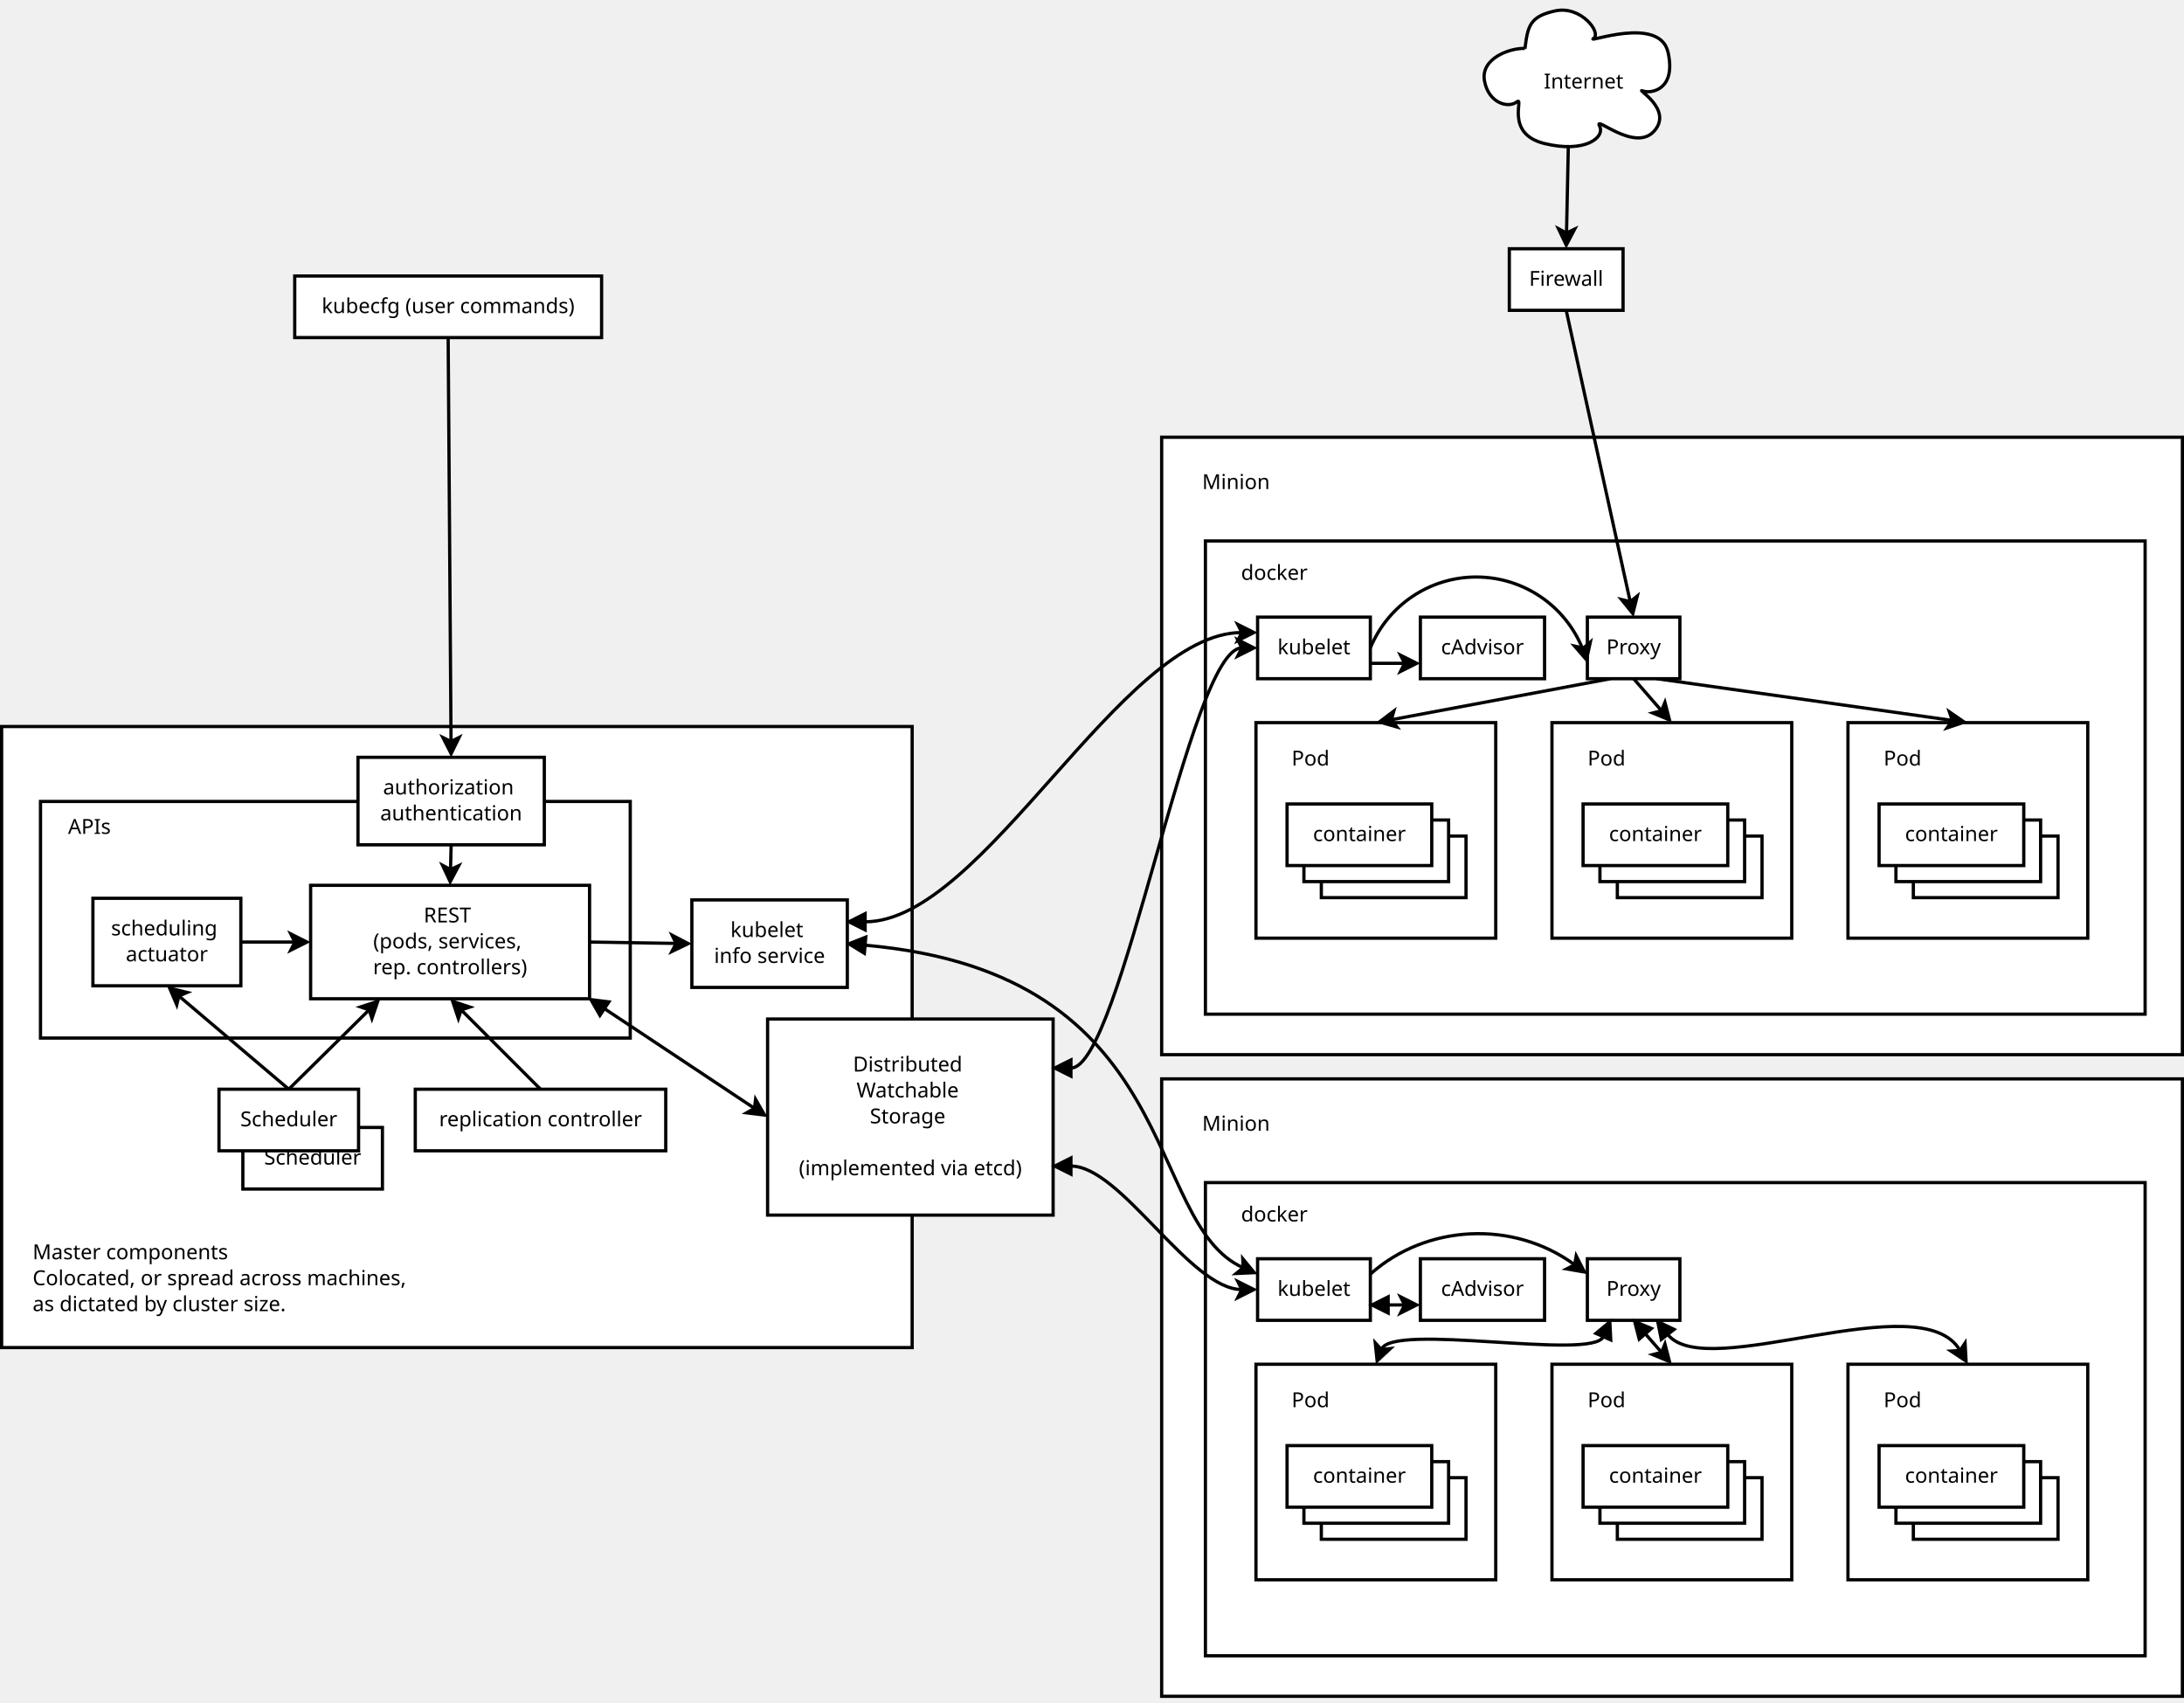
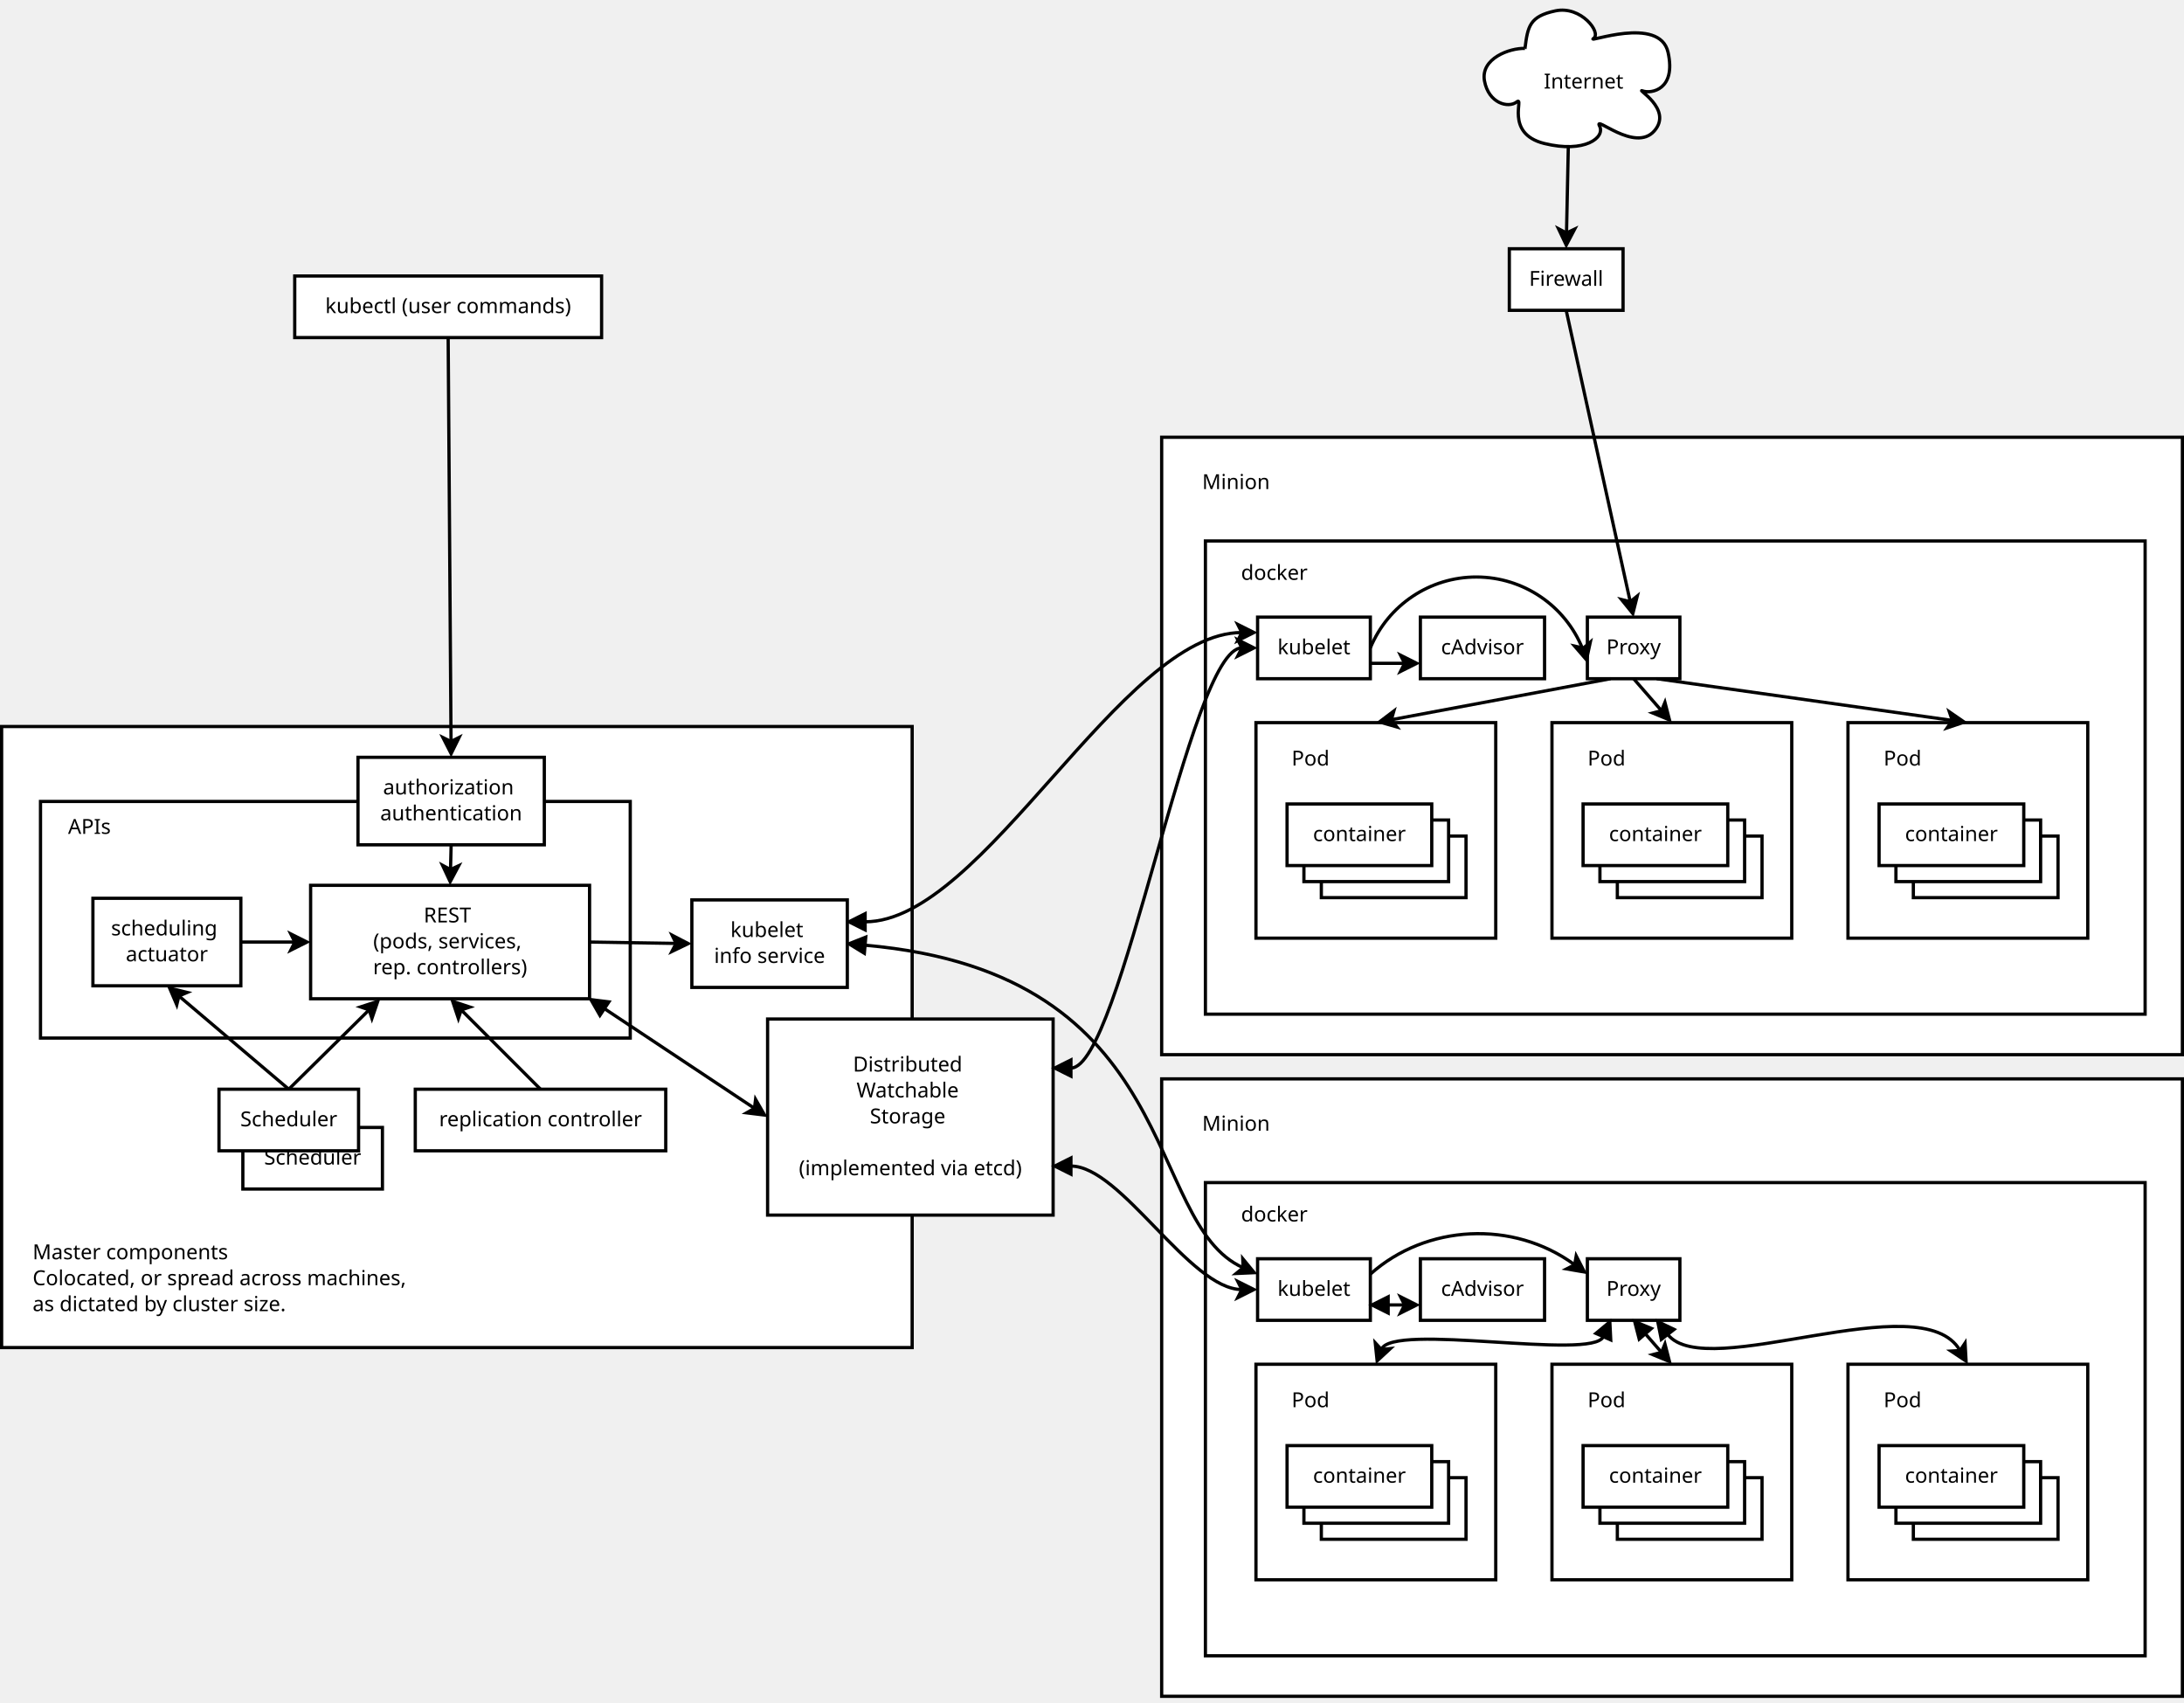
<svg xmlns="http://www.w3.org/2000/svg" width="68cm" height="53cm" viewBox="-55 -75 1348 1045">
  <g>
    <g>
      <rect style="fill: #ffffff" x="662" y="587.938" width="630" height="381" />
      <rect style="fill: none; fill-opacity:0; stroke-width: 2; stroke: #000000" x="662" y="587.938" width="630" height="381" />
    </g>
    <g>
      <rect style="fill: #ffffff" x="689" y="651.938" width="580" height="292" />
      <rect style="fill: none; fill-opacity:0; stroke-width: 2; stroke: #000000" x="689" y="651.938" width="580" height="292" />
    </g>
    <text font-size="12.8" style="fill: #000000;text-anchor:start;font-family:sans-serif;font-style:normal;font-weight:normal" x="687" y="619.938">
      <tspan x="687" y="619.938">Minion</tspan>
    </text>
    <g>
      <rect style="fill: #ffffff" x="721.2" y="698.938" width="69.6" height="38" />
      <rect style="fill: none; fill-opacity:0; stroke-width: 2; stroke: #000000" x="721.2" y="698.938" width="69.6" height="38" />
      <text font-size="12.8" style="fill: #000000;text-anchor:middle;font-family:sans-serif;font-style:normal;font-weight:normal" x="756" y="721.838">
        <tspan x="756" y="721.838">kubelet</tspan>
      </text>
    </g>
    <g>
      <rect style="fill: #ffffff" x="821.676" y="698.938" width="76.65" height="38" />
      <rect style="fill: none; fill-opacity:0; stroke-width: 2; stroke: #000000" x="821.676" y="698.938" width="76.65" height="38" />
      <text font-size="12.8" style="fill: #000000;text-anchor:middle;font-family:sans-serif;font-style:normal;font-weight:normal" x="860.001" y="721.838">
        <tspan x="860.001" y="721.838">cAdvisor</tspan>
      </text>
    </g>
    <text font-size="12.8" style="fill: #000000;text-anchor:start;font-family:sans-serif;font-style:normal;font-weight:normal" x="711" y="675.938">
      <tspan x="711" y="675.938">docker</tspan>
    </text>
    <g>
      <g>
        <rect style="fill: #ffffff" x="720.2" y="764.038" width="148" height="133" />
        <rect style="fill: none; fill-opacity:0; stroke-width: 2; stroke: #000000" x="720.2" y="764.038" width="148" height="133" />
      </g>
      <g>
        <rect style="fill: #ffffff" x="760.55" y="834.038" width="89.3" height="38" />
        <rect style="fill: none; fill-opacity:0; stroke-width: 2; stroke: #000000" x="760.55" y="834.038" width="89.3" height="38" />
        <text font-size="12.8" style="fill: #000000;text-anchor:middle;font-family:sans-serif;font-style:normal;font-weight:normal" x="805.2" y="856.938">
          <tspan x="805.2" y="856.938">container</tspan>
        </text>
      </g>
      <g>
        <rect style="fill: #ffffff" x="749.8" y="824.138" width="89.3" height="38" />
        <rect style="fill: none; fill-opacity:0; stroke-width: 2; stroke: #000000" x="749.8" y="824.138" width="89.3" height="38" />
        <text font-size="12.8" style="fill: #000000;text-anchor:middle;font-family:sans-serif;font-style:normal;font-weight:normal" x="794.45" y="847.038">
          <tspan x="794.45" y="847.038">container</tspan>
        </text>
      </g>
      <g>
        <rect style="fill: #ffffff" x="739.4" y="814.238" width="89.3" height="38" />
        <rect style="fill: none; fill-opacity:0; stroke-width: 2; stroke: #000000" x="739.4" y="814.238" width="89.3" height="38" />
        <text font-size="12.8" style="fill: #000000;text-anchor:middle;font-family:sans-serif;font-style:normal;font-weight:normal" x="784.05" y="837.138">
          <tspan x="784.05" y="837.138">container</tspan>
        </text>
      </g>
      <text font-size="12.8" style="fill: #000000;text-anchor:start;font-family:sans-serif;font-style:normal;font-weight:normal" x="794.2" y="830.538">
        <tspan x="794.2" y="830.538" />
      </text>
      <text font-size="12.8" style="fill: #000000;text-anchor:start;font-family:sans-serif;font-style:normal;font-weight:normal" x="742.2" y="790.538">
        <tspan x="742.2" y="790.538">Pod</tspan>
      </text>
    </g>
    <g>
      <g>
        <rect style="fill: #ffffff" x="1085.6" y="764.038" width="148" height="133" />
        <rect style="fill: none; fill-opacity:0; stroke-width: 2; stroke: #000000" x="1085.6" y="764.038" width="148" height="133" />
      </g>
      <g>
        <rect style="fill: #ffffff" x="1125.95" y="834.038" width="89.3" height="38" />
        <rect style="fill: none; fill-opacity:0; stroke-width: 2; stroke: #000000" x="1125.95" y="834.038" width="89.3" height="38" />
        <text font-size="12.8" style="fill: #000000;text-anchor:middle;font-family:sans-serif;font-style:normal;font-weight:normal" x="1170.6" y="856.938">
          <tspan x="1170.6" y="856.938">container</tspan>
        </text>
      </g>
      <g>
        <rect style="fill: #ffffff" x="1115.2" y="824.138" width="89.3" height="38" />
        <rect style="fill: none; fill-opacity:0; stroke-width: 2; stroke: #000000" x="1115.2" y="824.138" width="89.3" height="38" />
        <text font-size="12.8" style="fill: #000000;text-anchor:middle;font-family:sans-serif;font-style:normal;font-weight:normal" x="1159.85" y="847.038">
          <tspan x="1159.85" y="847.038">container</tspan>
        </text>
      </g>
      <g>
        <rect style="fill: #ffffff" x="1104.8" y="814.238" width="89.3" height="38" />
        <rect style="fill: none; fill-opacity:0; stroke-width: 2; stroke: #000000" x="1104.8" y="814.238" width="89.3" height="38" />
        <text font-size="12.8" style="fill: #000000;text-anchor:middle;font-family:sans-serif;font-style:normal;font-weight:normal" x="1149.45" y="837.138">
          <tspan x="1149.45" y="837.138">container</tspan>
        </text>
      </g>
      <text font-size="12.8" style="fill: #000000;text-anchor:start;font-family:sans-serif;font-style:normal;font-weight:normal" x="1159.6" y="830.538">
        <tspan x="1159.6" y="830.538" />
      </text>
      <text font-size="12.8" style="fill: #000000;text-anchor:start;font-family:sans-serif;font-style:normal;font-weight:normal" x="1107.6" y="790.538">
        <tspan x="1107.6" y="790.538">Pod</tspan>
      </text>
    </g>
    <g>
      <g>
        <rect style="fill: #ffffff" x="902.9" y="764.038" width="148" height="133" />
        <rect style="fill: none; fill-opacity:0; stroke-width: 2; stroke: #000000" x="902.9" y="764.038" width="148" height="133" />
      </g>
      <g>
        <rect style="fill: #ffffff" x="943.25" y="834.038" width="89.3" height="38" />
        <rect style="fill: none; fill-opacity:0; stroke-width: 2; stroke: #000000" x="943.25" y="834.038" width="89.3" height="38" />
        <text font-size="12.8" style="fill: #000000;text-anchor:middle;font-family:sans-serif;font-style:normal;font-weight:normal" x="987.9" y="856.938">
          <tspan x="987.9" y="856.938">container</tspan>
        </text>
      </g>
      <g>
        <rect style="fill: #ffffff" x="932.5" y="824.138" width="89.3" height="38" />
        <rect style="fill: none; fill-opacity:0; stroke-width: 2; stroke: #000000" x="932.5" y="824.138" width="89.3" height="38" />
        <text font-size="12.8" style="fill: #000000;text-anchor:middle;font-family:sans-serif;font-style:normal;font-weight:normal" x="977.15" y="847.038">
          <tspan x="977.15" y="847.038">container</tspan>
        </text>
      </g>
      <g>
        <rect style="fill: #ffffff" x="922.1" y="814.238" width="89.3" height="38" />
        <rect style="fill: none; fill-opacity:0; stroke-width: 2; stroke: #000000" x="922.1" y="814.238" width="89.3" height="38" />
        <text font-size="12.8" style="fill: #000000;text-anchor:middle;font-family:sans-serif;font-style:normal;font-weight:normal" x="966.75" y="837.138">
          <tspan x="966.75" y="837.138">container</tspan>
        </text>
      </g>
      <text font-size="12.8" style="fill: #000000;text-anchor:start;font-family:sans-serif;font-style:normal;font-weight:normal" x="976.9" y="830.538">
        <tspan x="976.9" y="830.538" />
      </text>
      <text font-size="12.8" style="fill: #000000;text-anchor:start;font-family:sans-serif;font-style:normal;font-weight:normal" x="924.9" y="790.538">
        <tspan x="924.9" y="790.538">Pod</tspan>
      </text>
    </g>
    <g>
      <rect style="fill: #ffffff" x="924.748" y="698.938" width="57.1" height="38" />
      <rect style="fill: none; fill-opacity:0; stroke-width: 2; stroke: #000000" x="924.748" y="698.938" width="57.1" height="38" />
      <text font-size="12.8" style="fill: #000000;text-anchor:middle;font-family:sans-serif;font-style:normal;font-weight:normal" x="953.298" y="721.838">
        <tspan x="953.298" y="721.838">Proxy</tspan>
      </text>
    </g>
  </g>
  <g>
    <rect style="fill: #ffffff" x="662" y="192" width="630" height="381" />
    <rect style="fill: none; fill-opacity:0; stroke-width: 2; stroke: #000000" x="662" y="192" width="630" height="381" />
  </g>
  <g>
    <rect style="fill: #ffffff" x="689" y="256" width="580" height="292" />
    <rect style="fill: none; fill-opacity:0; stroke-width: 2; stroke: #000000" x="689" y="256" width="580" height="292" />
  </g>
  <text font-size="12.8" style="fill: #000000;text-anchor:start;font-family:sans-serif;font-style:normal;font-weight:normal" x="687" y="224">
    <tspan x="687" y="224">Minion</tspan>
  </text>
  <g>
    <rect style="fill: #ffffff" x="721.2" y="303" width="69.6" height="38" />
    <rect style="fill: none; fill-opacity:0; stroke-width: 2; stroke: #000000" x="721.2" y="303" width="69.6" height="38" />
    <text font-size="12.8" style="fill: #000000;text-anchor:middle;font-family:sans-serif;font-style:normal;font-weight:normal" x="756" y="325.9">
      <tspan x="756" y="325.9">kubelet</tspan>
    </text>
  </g>
  <g>
    <rect style="fill: #ffffff" x="821.676" y="303" width="76.65" height="38" />
    <rect style="fill: none; fill-opacity:0; stroke-width: 2; stroke: #000000" x="821.676" y="303" width="76.65" height="38" />
    <text font-size="12.8" style="fill: #000000;text-anchor:middle;font-family:sans-serif;font-style:normal;font-weight:normal" x="860.001" y="325.9">
      <tspan x="860.001" y="325.9">cAdvisor</tspan>
    </text>
  </g>
  <text font-size="12.8" style="fill: #000000;text-anchor:start;font-family:sans-serif;font-style:normal;font-weight:normal" x="711" y="280">
    <tspan x="711" y="280">docker</tspan>
  </text>
  <g>
    <g>
      <rect style="fill: #ffffff" x="720.2" y="368.1" width="148" height="133" />
      <rect style="fill: none; fill-opacity:0; stroke-width: 2; stroke: #000000" x="720.2" y="368.1" width="148" height="133" />
    </g>
    <g>
      <rect style="fill: #ffffff" x="760.55" y="438.1" width="89.3" height="38" />
      <rect style="fill: none; fill-opacity:0; stroke-width: 2; stroke: #000000" x="760.55" y="438.1" width="89.3" height="38" />
      <text font-size="12.8" style="fill: #000000;text-anchor:middle;font-family:sans-serif;font-style:normal;font-weight:normal" x="805.2" y="461">
        <tspan x="805.2" y="461">container</tspan>
      </text>
    </g>
    <g>
      <rect style="fill: #ffffff" x="749.8" y="428.2" width="89.3" height="38" />
      <rect style="fill: none; fill-opacity:0; stroke-width: 2; stroke: #000000" x="749.8" y="428.2" width="89.3" height="38" />
      <text font-size="12.8" style="fill: #000000;text-anchor:middle;font-family:sans-serif;font-style:normal;font-weight:normal" x="794.45" y="451.1">
        <tspan x="794.45" y="451.1">container</tspan>
      </text>
    </g>
    <g>
      <rect style="fill: #ffffff" x="739.4" y="418.3" width="89.3" height="38" />
      <rect style="fill: none; fill-opacity:0; stroke-width: 2; stroke: #000000" x="739.4" y="418.3" width="89.3" height="38" />
      <text font-size="12.8" style="fill: #000000;text-anchor:middle;font-family:sans-serif;font-style:normal;font-weight:normal" x="784.05" y="441.2">
        <tspan x="784.05" y="441.2">container</tspan>
      </text>
    </g>
    <text font-size="12.8" style="fill: #000000;text-anchor:start;font-family:sans-serif;font-style:normal;font-weight:normal" x="794.2" y="434.6">
      <tspan x="794.2" y="434.6" />
    </text>
    <text font-size="12.8" style="fill: #000000;text-anchor:start;font-family:sans-serif;font-style:normal;font-weight:normal" x="742.2" y="394.6">
      <tspan x="742.2" y="394.6">Pod</tspan>
    </text>
  </g>
  <g>
    <g>
      <rect style="fill: #ffffff" x="1085.6" y="368.1" width="148" height="133" />
      <rect style="fill: none; fill-opacity:0; stroke-width: 2; stroke: #000000" x="1085.6" y="368.1" width="148" height="133" />
    </g>
    <g>
      <rect style="fill: #ffffff" x="1125.95" y="438.1" width="89.3" height="38" />
      <rect style="fill: none; fill-opacity:0; stroke-width: 2; stroke: #000000" x="1125.95" y="438.1" width="89.3" height="38" />
      <text font-size="12.8" style="fill: #000000;text-anchor:middle;font-family:sans-serif;font-style:normal;font-weight:normal" x="1170.6" y="461">
        <tspan x="1170.6" y="461">container</tspan>
      </text>
    </g>
    <g>
      <rect style="fill: #ffffff" x="1115.2" y="428.2" width="89.3" height="38" />
      <rect style="fill: none; fill-opacity:0; stroke-width: 2; stroke: #000000" x="1115.2" y="428.2" width="89.3" height="38" />
      <text font-size="12.8" style="fill: #000000;text-anchor:middle;font-family:sans-serif;font-style:normal;font-weight:normal" x="1159.85" y="451.1">
        <tspan x="1159.85" y="451.1">container</tspan>
      </text>
    </g>
    <g>
      <rect style="fill: #ffffff" x="1104.8" y="418.3" width="89.3" height="38" />
      <rect style="fill: none; fill-opacity:0; stroke-width: 2; stroke: #000000" x="1104.8" y="418.3" width="89.3" height="38" />
      <text font-size="12.8" style="fill: #000000;text-anchor:middle;font-family:sans-serif;font-style:normal;font-weight:normal" x="1149.45" y="441.2">
        <tspan x="1149.45" y="441.2">container</tspan>
      </text>
    </g>
    <text font-size="12.8" style="fill: #000000;text-anchor:start;font-family:sans-serif;font-style:normal;font-weight:normal" x="1159.6" y="434.6">
      <tspan x="1159.6" y="434.6" />
    </text>
    <text font-size="12.8" style="fill: #000000;text-anchor:start;font-family:sans-serif;font-style:normal;font-weight:normal" x="1107.6" y="394.6">
      <tspan x="1107.6" y="394.6">Pod</tspan>
    </text>
  </g>
  <g>
    <g>
      <rect style="fill: #ffffff" x="902.9" y="368.1" width="148" height="133" />
      <rect style="fill: none; fill-opacity:0; stroke-width: 2; stroke: #000000" x="902.9" y="368.1" width="148" height="133" />
    </g>
    <g>
      <rect style="fill: #ffffff" x="943.25" y="438.1" width="89.3" height="38" />
      <rect style="fill: none; fill-opacity:0; stroke-width: 2; stroke: #000000" x="943.25" y="438.1" width="89.3" height="38" />
      <text font-size="12.8" style="fill: #000000;text-anchor:middle;font-family:sans-serif;font-style:normal;font-weight:normal" x="987.9" y="461">
        <tspan x="987.9" y="461">container</tspan>
      </text>
    </g>
    <g>
      <rect style="fill: #ffffff" x="932.5" y="428.2" width="89.3" height="38" />
      <rect style="fill: none; fill-opacity:0; stroke-width: 2; stroke: #000000" x="932.5" y="428.2" width="89.3" height="38" />
      <text font-size="12.8" style="fill: #000000;text-anchor:middle;font-family:sans-serif;font-style:normal;font-weight:normal" x="977.15" y="451.1">
        <tspan x="977.15" y="451.1">container</tspan>
      </text>
    </g>
    <g>
      <rect style="fill: #ffffff" x="922.1" y="418.3" width="89.3" height="38" />
      <rect style="fill: none; fill-opacity:0; stroke-width: 2; stroke: #000000" x="922.1" y="418.3" width="89.3" height="38" />
      <text font-size="12.8" style="fill: #000000;text-anchor:middle;font-family:sans-serif;font-style:normal;font-weight:normal" x="966.75" y="441.2">
        <tspan x="966.75" y="441.2">container</tspan>
      </text>
    </g>
    <text font-size="12.8" style="fill: #000000;text-anchor:start;font-family:sans-serif;font-style:normal;font-weight:normal" x="976.9" y="434.6">
      <tspan x="976.9" y="434.6" />
    </text>
    <text font-size="12.8" style="fill: #000000;text-anchor:start;font-family:sans-serif;font-style:normal;font-weight:normal" x="924.9" y="394.6">
      <tspan x="924.9" y="394.6">Pod</tspan>
    </text>
  </g>
  <g>
    <rect style="fill: #ffffff" x="924.748" y="303" width="57.1" height="38" />
    <rect style="fill: none; fill-opacity:0; stroke-width: 2; stroke: #000000" x="924.748" y="303" width="57.1" height="38" />
    <text font-size="12.8" style="fill: #000000;text-anchor:middle;font-family:sans-serif;font-style:normal;font-weight:normal" x="953.298" y="325.9">
      <tspan x="953.298" y="325.9">Proxy</tspan>
    </text>
  </g>
  <g>
    <rect style="fill: #ffffff" x="126.911" y="92.49" width="189.4" height="38" />
    <rect style="fill: none; fill-opacity:0; stroke-width: 2; stroke: #000000" x="126.911" y="92.49" width="189.4" height="38" />
    <text font-size="12.8" style="fill: #000000;text-anchor:middle;font-family:sans-serif;font-style:normal;font-weight:normal" x="221.611" y="115.39">
-       <tspan x="221.611" y="115.39">kubecfg (user commands)</tspan>
+       <tspan x="221.611" y="115.39">kubectl (user commands)</tspan>
    </text>
  </g>
  <text font-size="12.8" style="fill: #000000;text-anchor:start;font-family:sans-serif;font-style:normal;font-weight:normal" x="142.476" y="866.282">
    <tspan x="142.476" y="866.282" />
  </text>
  <g>
    <path style="fill: none; fill-opacity:0; stroke-width: 2; stroke: #000000" d="M 921.724,322.317 A 70.746,70.746 0 0 0 790.8,322" />
    <polygon style="fill: #000000" points="924.195,329.333 916.879,320.879 922.342,322.066 926.569,318.408 " />
    <polygon style="fill: none; fill-opacity:0; stroke-width: 2; stroke: #000000" points="924.195,329.333 916.879,320.879 922.342,322.066 926.569,318.408 " />
  </g>
  <g>
    <line style="fill: none; fill-opacity:0; stroke-width: 2; stroke: #000000" x1="790.8" y1="331.5" x2="811.94" y2="331.5" />
    <polygon style="fill: #000000" points="819.44,331.5 809.44,336.5 811.94,331.5 809.44,326.5 " />
    <polygon style="fill: none; fill-opacity:0; stroke-width: 2; stroke: #000000" points="819.44,331.5 809.44,336.5 811.94,331.5 809.44,326.5 " />
  </g>
  <g>
    <rect style="fill: #ffffff" x="876.576" y="75.677" width="70.2" height="38" />
    <rect style="fill: none; fill-opacity:0; stroke-width: 2; stroke: #000000" x="876.576" y="75.677" width="70.2" height="38" />
    <text font-size="12.8" style="fill: #000000;text-anchor:middle;font-family:sans-serif;font-style:normal;font-weight:normal" x="911.676" y="98.577">
      <tspan x="911.676" y="98.577">Firewall</tspan>
    </text>
  </g>
  <g>
    <path style="fill: #ffffff" d="M 886.242 -47.953 C 876.87,-48.262 858.694,-41.777 861.25,-27.882 C 863.806,-13.986 876.018,-10.899 881.13,-14.913 C 886.242,-18.927 873.178,4.541 898.17,10.716 C 923.161,16.892 935.941,7.011 932.249,-0.091 C 928.557,-7.193 954.117,16.583 966.045,2.997 C 977.973,-10.59 953.833,-23.559 958.945,-21.706 C 964.057,-19.854 979.677,-22.324 974.565,-45.483 C 969.453,-68.642 923.445,-50.732 928.557,-54.129 C 933.669,-57.525 920.889,-74.509 904.986,-71.112 C 889.082,-67.715 887.954,-61.552 886.25,-47.965 L 886.242,-47.953z" />
    <path style="fill: none; fill-opacity:0; stroke-width: 2; stroke: #000000" d="M 886.242 -47.953 C 876.87,-48.262 858.694,-41.777 861.25,-27.882 C 863.806,-13.986 876.018,-10.899 881.13,-14.913 C 886.242,-18.927 873.178,4.541 898.17,10.716 C 923.161,16.892 935.941,7.011 932.249,-0.091 C 928.557,-7.193 954.117,16.583 966.045,2.997 C 977.973,-10.59 953.833,-23.559 958.945,-21.706 C 964.057,-19.854 979.677,-22.324 974.565,-45.483 C 969.453,-68.642 923.445,-50.732 928.557,-54.129 C 933.669,-57.525 920.889,-74.509 904.986,-71.112 C 889.082,-67.715 887.954,-61.552 886.25,-47.965 L 886.242,-47.953" />
    <text font-size="12.8" style="fill: #000000;text-anchor:middle;font-family:sans-serif;font-style:normal;font-weight:normal" x="922.428" y="-23.197">
      <tspan x="922.428" y="-23.197">Internet</tspan>
    </text>
  </g>
  <g>
    <line style="fill: none; fill-opacity:0; stroke-width: 2; stroke: #000000" x1="912.986" y1="12.703" x2="911.878" y2="65.943" />
    <polygon style="fill: #000000" points="911.723,73.441 906.932,63.339 911.878,65.943 916.929,63.547 " />
    <polygon style="fill: none; fill-opacity:0; stroke-width: 2; stroke: #000000" points="911.723,73.441 906.932,63.339 911.878,65.943 916.929,63.547 " />
  </g>
  <g>
    <line style="fill: none; fill-opacity:0; stroke-width: 2; stroke: #000000" x1="911.676" y1="113.677" x2="951.207" y2="293.491" />
    <polygon style="fill: #000000" points="952.818,300.816 945.787,292.123 951.207,293.491 955.554,289.976 " />
    <polygon style="fill: none; fill-opacity:0; stroke-width: 2; stroke: #000000" points="952.818,300.816 945.787,292.123 951.207,293.491 955.554,289.976 " />
  </g>
  <g>
    <line style="fill: none; fill-opacity:0; stroke-width: 2; stroke: #000000" x1="939.022" y1="341" x2="803.77" y2="366.309" />
    <polygon style="fill: #000000" points="796.398,367.689 805.308,360.935 803.77,366.309 807.147,370.764 " />
    <polygon style="fill: none; fill-opacity:0; stroke-width: 2; stroke: #000000" points="796.398,367.689 805.308,360.935 803.77,366.309 807.147,370.764 " />
  </g>
  <g>
    <line style="fill: none; fill-opacity:0; stroke-width: 2; stroke: #000000" x1="953.298" y1="341" x2="970.506" y2="360.758" />
    <polygon style="fill: #000000" points="975.431,366.414 965.093,362.157 970.506,360.758 972.634,355.589 " />
    <polygon style="fill: none; fill-opacity:0; stroke-width: 2; stroke: #000000" points="975.431,366.414 965.093,362.157 970.506,360.758 972.634,355.589 " />
  </g>
  <g>
    <line style="fill: none; fill-opacity:0; stroke-width: 2; stroke: #000000" x1="967.572" y1="341" x2="1149.96" y2="366.739" />
    <polygon style="fill: #000000" points="1157.39,367.788 1146.79,371.341 1149.96,366.739 1148.18,361.439 " />
    <polygon style="fill: none; fill-opacity:0; stroke-width: 2; stroke: #000000" points="1157.39,367.788 1146.79,371.341 1149.96,366.739 1148.18,361.439 " />
  </g>
  <g>
    <rect style="fill: #ffffff" x="-54" y="370.5" width="562" height="383.25" />
    <rect style="fill: none; fill-opacity:0; stroke-width: 2; stroke: #000000" x="-54" y="370.5" width="562" height="383.25" />
  </g>
  <g>
    <rect style="fill: #ffffff" x="-30" y="416.75" width="364" height="146" />
    <rect style="fill: none; fill-opacity:0; stroke-width: 2; stroke: #000000" x="-30" y="416.75" width="364" height="146" />
  </g>
  <g>
-     <rect style="fill: #ffffff" x="418.775" y="551" width="176.225" height="121" />
-     <rect style="fill: none; fill-opacity:0; stroke-width: 2; stroke: #000000" x="418.775" y="551" width="176.225" height="121" />
-     <text font-size="12.8" style="fill: #000000;text-anchor:middle;font-family:sans-serif;font-style:normal;font-weight:normal" x="506.887" y="583.4">
-       <tspan x="506.887" y="583.4">Distributed</tspan>
-       <tspan x="506.887" y="599.4">Watchable</tspan>
-       <tspan x="506.887" y="615.4">Storage</tspan>
-       <tspan x="506.887" y="631.4" />
-       <tspan x="506.887" y="647.4">(implemented via etcd)</tspan>
+     <rect style="fill: #ffffff" x="418.774" y="551" width="176.225" height="121" />
+     <rect style="fill: none; fill-opacity:0; stroke-width: 2; stroke: #000000" x="418.774" y="551" width="176.225" height="121" />
+     <text font-size="12.8" style="fill: #000000;text-anchor:middle;font-family:sans-serif;font-style:normal;font-weight:normal" x="506.886" y="583.4">
+       <tspan x="506.886" y="583.4">Distributed</tspan>
+       <tspan x="506.886" y="599.4">Watchable</tspan>
+       <tspan x="506.886" y="615.4">Storage</tspan>
+       <tspan x="506.886" y="631.4" />
+       <tspan x="506.886" y="647.4">(implemented via etcd)</tspan>
    </text>
  </g>
  <g>
    <rect style="fill: #ffffff" x="201.314" y="594.318" width="154.6" height="38" />
    <rect style="fill: none; fill-opacity:0; stroke-width: 2; stroke: #000000" x="201.314" y="594.318" width="154.6" height="38" />
    <text font-size="12.8" style="fill: #000000;text-anchor:middle;font-family:sans-serif;font-style:normal;font-weight:normal" x="278.614" y="617.218">
      <tspan x="278.614" y="617.218">replication controller</tspan>
    </text>
  </g>
  <g>
    <rect style="fill: #ffffff" x="94.888" y="617.914" width="86.15" height="38" />
    <rect style="fill: none; fill-opacity:0; stroke-width: 2; stroke: #000000" x="94.888" y="617.914" width="86.15" height="38" />
    <text font-size="12.8" style="fill: #000000;text-anchor:middle;font-family:sans-serif;font-style:normal;font-weight:normal" x="137.963" y="640.814">
      <tspan x="137.963" y="640.814">Scheduler</tspan>
    </text>
  </g>
  <g>
    <rect style="fill: #ffffff" x="80.162" y="594.318" width="86.15" height="38" />
    <rect style="fill: none; fill-opacity:0; stroke-width: 2; stroke: #000000" x="80.162" y="594.318" width="86.15" height="38" />
    <text font-size="12.8" style="fill: #000000;text-anchor:middle;font-family:sans-serif;font-style:normal;font-weight:normal" x="123.237" y="617.218">
      <tspan x="123.237" y="617.218">Scheduler</tspan>
    </text>
  </g>
  <text font-size="12.8" style="fill: #000000;text-anchor:start;font-family:sans-serif;font-style:normal;font-weight:normal" x="-34.876" y="699.256">
    <tspan x="-34.876" y="699.256">Master components</tspan>
    <tspan x="-34.876" y="715.256">Colocated, or spread across machines,</tspan>
    <tspan x="-34.876" y="731.256">as dictated by cluster size.</tspan>
  </text>
-   <text font-size="12.8" style="fill: #000000;text-anchor:start;font-family:sans-serif;font-style:normal;font-weight:normal" x="506.887" y="611.5">
-     <tspan x="506.887" y="611.5" />
-   </text>
-   <text font-size="12.8" style="fill: #000000;text-anchor:start;font-family:sans-serif;font-style:normal;font-weight:normal" x="506.887" y="611.5">
-     <tspan x="506.887" y="611.5" />
+   <text font-size="12.8" style="fill: #000000;text-anchor:start;font-family:sans-serif;font-style:normal;font-weight:normal" x="506.888" y="611.5">
+     <tspan x="506.888" y="611.5" />
+   </text>
+   <text font-size="12.8" style="fill: #000000;text-anchor:start;font-family:sans-serif;font-style:normal;font-weight:normal" x="506.888" y="611.5">
+     <tspan x="506.888" y="611.5" />
  </text>
  <g>
    <rect style="fill: #ffffff" x="136.717" y="468.5" width="172.175" height="70" />
    <rect style="fill: none; fill-opacity:0; stroke-width: 2; stroke: #000000" x="136.717" y="468.5" width="172.175" height="70" />
    <text font-size="12.8" style="fill: #000000;text-anchor:middle;font-family:sans-serif;font-style:normal;font-weight:normal" x="222.804" y="491.4">
      <tspan x="222.804" y="491.4">REST</tspan>
      <tspan x="222.804" y="507.4">(pods, services,</tspan>
      <tspan x="222.804" y="523.4">rep. controllers)</tspan>
    </text>
  </g>
  <g>
    <rect style="fill: #ffffff" x="165.958" y="389.5" width="115" height="54" />
    <rect style="fill: none; fill-opacity:0; stroke-width: 2; stroke: #000000" x="165.958" y="389.5" width="115" height="54" />
    <text font-size="12.8" style="fill: #000000;text-anchor:middle;font-family:sans-serif;font-style:normal;font-weight:normal" x="223.458" y="412.4">
      <tspan x="223.458" y="412.4">authorization</tspan>
      <tspan x="223.458" y="428.4">authentication</tspan>
    </text>
  </g>
  <g>
    <rect style="fill: #ffffff" x="2.35" y="476.5" width="91.3" height="54" />
    <rect style="fill: none; fill-opacity:0; stroke-width: 2; stroke: #000000" x="2.35" y="476.5" width="91.3" height="54" />
    <text font-size="12.8" style="fill: #000000;text-anchor:middle;font-family:sans-serif;font-style:normal;font-weight:normal" x="48" y="499.4">
      <tspan x="48" y="499.4">scheduling</tspan>
      <tspan x="48" y="515.4">actuator</tspan>
    </text>
  </g>
  <text font-size="12.8" style="fill: #000000;text-anchor:start;font-family:sans-serif;font-style:normal;font-weight:normal" x="-13" y="436.75">
    <tspan x="-13" y="436.75">APIs</tspan>
  </text>
  <g>
    <line style="fill: none; fill-opacity:0; stroke-width: 2; stroke: #000000" x1="123.237" y1="594.318" x2="55.425" y2="536.798" />
    <polygon style="fill: #000000" points="49.705,531.946 60.566,534.602 55.425,536.798 54.097,542.228 " />
    <polygon style="fill: none; fill-opacity:0; stroke-width: 2; stroke: #000000" points="49.705,531.946 60.566,534.602 55.425,536.798 54.097,542.228 " />
  </g>
  <g>
    <line style="fill: none; fill-opacity:0; stroke-width: 2; stroke: #000000" x1="123.237" y1="594.318" x2="172.833" y2="545.341" />
    <polygon style="fill: #000000" points="178.169,540.071 174.567,550.655 172.833,545.341 167.541,543.54 " />
    <polygon style="fill: none; fill-opacity:0; stroke-width: 2; stroke: #000000" points="178.169,540.071 174.567,550.655 172.833,545.341 167.541,543.54 " />
  </g>
  <g>
    <line style="fill: none; fill-opacity:0; stroke-width: 2; stroke: #000000" x1="278.614" y1="594.318" x2="229.688" y2="545.385" />
-     <polygon style="fill: #000000" points="224.385,540.081 234.992,543.618 229.688,545.385 227.92,550.688 " />
-     <polygon style="fill: none; fill-opacity:0; stroke-width: 2; stroke: #000000" points="224.385,540.081 234.992,543.618 229.688,545.385 227.92,550.688 " />
+     <polygon style="fill: #000000" points="224.385,540.081 234.991,543.618 229.688,545.385 227.92,550.688 " />
+     <polygon style="fill: none; fill-opacity:0; stroke-width: 2; stroke: #000000" points="224.385,540.081 234.991,543.618 229.688,545.385 227.92,550.688 " />
  </g>
  <g>
    <line style="fill: none; fill-opacity:0; stroke-width: 2; stroke: #000000" x1="223.458" y1="443.5" x2="223.059" y2="458.767" />
-     <polygon style="fill: #000000" points="222.863,466.265 218.126,456.137 223.059,458.767 228.123,456.399 " />
-     <polygon style="fill: none; fill-opacity:0; stroke-width: 2; stroke: #000000" points="222.863,466.265 218.126,456.137 223.059,458.767 228.123,456.399 " />
-   </g>
-   <g>
-     <line style="fill: none; fill-opacity:0; stroke-width: 2; stroke: #000000" x1="308.892" y1="503.5" x2="362.29" y2="504.346" />
-     <polygon style="fill: #000000" points="369.789,504.465 359.711,509.306 362.29,504.346 359.87,499.307 " />
-     <polygon style="fill: none; fill-opacity:0; stroke-width: 2; stroke: #000000" points="369.789,504.465 359.711,509.306 362.29,504.346 359.87,499.307 " />
-   </g>
-   <g>
-     <line style="fill: none; fill-opacity:0; stroke-width: 2; stroke: #000000" x1="318.054" y1="544.587" x2="410.665" y2="606.112" />
-     <polygon style="fill: #000000" points="320.821,540.422 309.725,539.053 315.287,548.752 " />
-     <polygon style="fill: none; fill-opacity:0; stroke-width: 2; stroke: #000000" points="320.821,540.422 309.725,539.053 315.287,548.752 " />
-     <polygon style="fill: #000000" points="416.912,610.263 405.816,608.894 410.665,606.112 411.35,600.564 " />
-     <polygon style="fill: none; fill-opacity:0; stroke-width: 2; stroke: #000000" points="416.912,610.263 405.816,608.894 410.665,606.112 411.35,600.564 " />
-   </g>
-   <g>
-     <line style="fill: none; fill-opacity:0; stroke-width: 2; stroke: #000000" x1="221.611" y1="130.49" x2="223.389" y2="379.764" />
+     <polygon style="fill: #000000" points="222.862,466.265 218.126,456.137 223.059,458.767 228.122,456.399 " />
+     <polygon style="fill: none; fill-opacity:0; stroke-width: 2; stroke: #000000" points="222.862,466.265 218.126,456.137 223.059,458.767 228.122,456.399 " />
+   </g>
+   <g>
+     <line style="fill: none; fill-opacity:0; stroke-width: 2; stroke: #000000" x1="308.892" y1="503.5" x2="362.289" y2="504.346" />
+     <polygon style="fill: #000000" points="369.788,504.465 359.71,509.306 362.289,504.346 359.869,499.307 " />
+     <polygon style="fill: none; fill-opacity:0; stroke-width: 2; stroke: #000000" points="369.788,504.465 359.71,509.306 362.289,504.346 359.869,499.307 " />
+   </g>
+   <g>
+     <line style="fill: none; fill-opacity:0; stroke-width: 2; stroke: #000000" x1="318.054" y1="544.587" x2="410.664" y2="606.112" />
+     <polygon style="fill: #000000" points="320.821,540.422 309.725,539.053 315.288,548.752 " />
+     <polygon style="fill: none; fill-opacity:0; stroke-width: 2; stroke: #000000" points="320.821,540.422 309.725,539.053 315.288,548.752 " />
+     <polygon style="fill: #000000" points="416.911,610.263 405.815,608.894 410.664,606.112 411.349,600.564 " />
+     <polygon style="fill: none; fill-opacity:0; stroke-width: 2; stroke: #000000" points="416.911,610.263 405.815,608.894 410.664,606.112 411.349,600.564 " />
+   </g>
+   <g>
+     <line style="fill: none; fill-opacity:0; stroke-width: 2; stroke: #000000" x1="221.612" y1="130.49" x2="223.389" y2="379.764" />
    <polygon style="fill: #000000" points="223.442,387.264 218.371,377.3 223.389,379.764 228.371,377.229 " />
    <polygon style="fill: none; fill-opacity:0; stroke-width: 2; stroke: #000000" points="223.442,387.264 218.371,377.3 223.389,379.764 228.371,377.229 " />
  </g>
  <g>
    <path style="fill: none; fill-opacity:0; stroke-width: 2; stroke: #000000" d="M 606 581.25 C 636.898,581.25 679.302,322 711.464,322" />
    <polygon style="fill: #000000" points="606,576.25 596,581.25 606,586.25 " />
    <polygon style="fill: none; fill-opacity:0; stroke-width: 2; stroke: #000000" points="606,576.25 596,581.25 606,586.25 " />
    <polygon style="fill: #000000" points="718.964,322 708.964,327 711.464,322 708.964,317 " />
    <polygon style="fill: none; fill-opacity:0; stroke-width: 2; stroke: #000000" points="718.964,322 708.964,327 711.464,322 708.964,317 " />
  </g>
  <g>
    <path style="fill: none; fill-opacity:0; stroke-width: 2; stroke: #000000" d="M 606 641.75 C 636.898,641.75 679.302,717.938 711.464,717.938" />
    <polygon style="fill: #000000" points="606,636.75 596,641.75 606,646.75 " />
    <polygon style="fill: none; fill-opacity:0; stroke-width: 2; stroke: #000000" points="606,636.75 596,641.75 606,646.75 " />
    <polygon style="fill: #000000" points="718.964,717.938 708.964,722.938 711.464,717.938 708.964,712.938 " />
    <polygon style="fill: none; fill-opacity:0; stroke-width: 2; stroke: #000000" points="718.964,717.938 708.964,722.938 711.464,717.938 708.964,712.938 " />
  </g>
  <g>
    <path style="fill: none; fill-opacity:0; stroke-width: 2; stroke: #000000" d="M 790.8 708.438 C 825,677.75 879,674.75 916.908,702.665" />
    <polygon style="fill: #000000" points="922.947,707.112 911.93,705.209 916.908,702.665 917.86,697.156 " />
    <polygon style="fill: none; fill-opacity:0; stroke-width: 2; stroke: #000000" points="922.947,707.112 911.93,705.209 916.908,702.665 917.86,697.156 " />
  </g>
  <g>
    <line style="fill: none; fill-opacity:0; stroke-width: 2; stroke: #000000" x1="801.8" y1="727.438" x2="811.94" y2="727.438" />
    <polygon style="fill: #000000" points="801.8,722.438 791.8,727.438 801.8,732.438 " />
    <polygon style="fill: none; fill-opacity:0; stroke-width: 2; stroke: #000000" points="801.8,722.438 791.8,727.438 801.8,732.438 " />
    <polygon style="fill: #000000" points="819.44,727.438 809.44,732.438 811.94,727.438 809.44,722.438 " />
    <polygon style="fill: none; fill-opacity:0; stroke-width: 2; stroke: #000000" points="819.44,727.438 809.44,732.438 811.94,727.438 809.44,722.438 " />
  </g>
  <g>
    <path style="fill: none; fill-opacity:0; stroke-width: 2; stroke: #000000" d="M 934.594 747.007 C 928,762 804,738 797.63,754.926" />
-     <polygon style="fill: #000000" points="939.171,749.02 938.62,737.853 930.017,744.994 " />
-     <polygon style="fill: none; fill-opacity:0; stroke-width: 2; stroke: #000000" points="939.171,749.02 938.62,737.853 930.017,744.994 " />
+     <polygon style="fill: #000000" points="939.171,749.02 938.619,737.853 930.017,744.994 " />
+     <polygon style="fill: none; fill-opacity:0; stroke-width: 2; stroke: #000000" points="939.171,749.02 938.619,737.853 930.017,744.994 " />
    <polygon style="fill: #000000" points="794.988,761.945 793.831,750.825 797.63,754.926 803.19,754.347 " />
    <polygon style="fill: none; fill-opacity:0; stroke-width: 2; stroke: #000000" points="794.988,761.945 793.831,750.825 797.63,754.926 803.19,754.347 " />
  </g>
  <g>
    <path style="fill: none; fill-opacity:0; stroke-width: 2; stroke: #000000" d="M 974.333 745.616 C 998,776 1131,714 1154.77,755.585" />
-     <polygon style="fill: #000000" points="978.277,742.543 968.188,737.727 970.388,748.689 " />
-     <polygon style="fill: none; fill-opacity:0; stroke-width: 2; stroke: #000000" points="978.277,742.543 968.188,737.727 970.388,748.689 " />
+     <polygon style="fill: #000000" points="978.278,742.544 968.188,737.727 970.389,748.689 " />
+     <polygon style="fill: none; fill-opacity:0; stroke-width: 2; stroke: #000000" points="978.278,742.544 968.188,737.727 970.389,748.689 " />
    <polygon style="fill: #000000" points="1158.49,762.097 1149.19,755.896 1154.77,755.585 1157.87,750.934 " />
    <polygon style="fill: none; fill-opacity:0; stroke-width: 2; stroke: #000000" points="1158.49,762.097 1149.19,755.896 1154.77,755.585 1157.87,750.934 " />
  </g>
  <g>
    <line style="fill: none; fill-opacity:0; stroke-width: 2; stroke: #000000" x1="960.522" y1="745.233" x2="970.506" y2="756.696" />
    <polygon style="fill: #000000" points="964.293,741.949 953.955,737.692 956.752,748.517 " />
    <polygon style="fill: none; fill-opacity:0; stroke-width: 2; stroke: #000000" points="964.293,741.949 953.955,737.692 956.752,748.517 " />
    <polygon style="fill: #000000" points="975.431,762.352 965.093,758.095 970.506,756.696 972.634,751.527 " />
    <polygon style="fill: none; fill-opacity:0; stroke-width: 2; stroke: #000000" points="975.431,762.352 965.093,758.095 970.506,756.696 972.634,751.527 " />
  </g>
  <g>
-     <path style="fill: none; fill-opacity:0; stroke-width: 2; stroke: #000000" d="M 478.975 491 C 552.046,491 637.129,312.5 711.464,312.5" />
-     <polygon style="fill: #000000" points="478.975,486 468.975,491 478.975,496 " />
-     <polygon style="fill: none; fill-opacity:0; stroke-width: 2; stroke: #000000" points="478.975,486 468.975,491 478.975,496 " />
+     <path style="fill: none; fill-opacity:0; stroke-width: 2; stroke: #000000" d="M 478.974 491 C 552.046,491 637.13,312.5 711.464,312.5" />
+     <polygon style="fill: #000000" points="478.974,486 468.974,491 478.974,496 " />
+     <polygon style="fill: none; fill-opacity:0; stroke-width: 2; stroke: #000000" points="478.974,486 468.974,491 478.974,496 " />
    <polygon style="fill: #000000" points="718.964,312.5 708.964,317.5 711.464,312.5 708.964,307.5 " />
    <polygon style="fill: none; fill-opacity:0; stroke-width: 2; stroke: #000000" points="718.964,312.5 708.964,317.5 711.464,312.5 708.964,307.5 " />
  </g>
  <g>
-     <path style="fill: none; fill-opacity:0; stroke-width: 2; stroke: #000000" d="M 478.933 505.457 C 677,522.75 650,676.75 712.305,704.479" />
-     <polygon style="fill: #000000" points="479.368,500.476 468.971,504.587 478.498,510.438 " />
-     <polygon style="fill: none; fill-opacity:0; stroke-width: 2; stroke: #000000" points="479.368,500.476 468.971,504.587 478.498,510.438 " />
+     <path style="fill: none; fill-opacity:0; stroke-width: 2; stroke: #000000" d="M 478.932 505.457 C 677,522.75 650,676.75 712.305,704.479" />
+     <polygon style="fill: #000000" points="479.367,500.476 468.97,504.587 478.497,510.438 " />
+     <polygon style="fill: none; fill-opacity:0; stroke-width: 2; stroke: #000000" points="479.367,500.476 468.97,504.587 478.497,510.438 " />
    <polygon style="fill: #000000" points="719.157,707.529 707.988,708.031 712.305,704.479 712.054,698.895 " />
    <polygon style="fill: none; fill-opacity:0; stroke-width: 2; stroke: #000000" points="719.157,707.529 707.988,708.031 712.305,704.479 712.054,698.895 " />
  </g>
  <g>
    <line style="fill: none; fill-opacity:0; stroke-width: 2; stroke: #000000" x1="93.65" y1="503.5" x2="126.981" y2="503.5" />
    <polygon style="fill: #000000" points="134.481,503.5 124.481,508.5 126.981,503.5 124.481,498.5 " />
    <polygon style="fill: none; fill-opacity:0; stroke-width: 2; stroke: #000000" points="134.481,503.5 124.481,508.5 126.981,503.5 124.481,498.5 " />
  </g>
  <g>
-     <rect style="fill: #ffffff" x="372.025" y="477.5" width="95.95" height="54" />
-     <rect style="fill: none; fill-opacity:0; stroke-width: 2; stroke: #000000" x="372.025" y="477.5" width="95.95" height="54" />
-     <text font-size="12.8" style="fill: #000000;text-anchor:middle;font-family:sans-serif;font-style:normal;font-weight:normal" x="420" y="500.4">
-       <tspan x="420" y="500.4">kubelet</tspan>
-       <tspan x="420" y="516.4">info service</tspan>
-     </text>
-   </g>
+     <rect style="fill: #ffffff" x="372.024" y="477.5" width="95.95" height="54" />
+     <rect style="fill: none; fill-opacity:0; stroke-width: 2; stroke: #000000" x="372.024" y="477.5" width="95.95" height="54" />
+     <text font-size="12.8" style="fill: #000000;text-anchor:middle;font-family:sans-serif;font-style:normal;font-weight:normal" x="419.999" y="500.4">
+       <tspan x="419.999" y="500.4">kubelet</tspan>
+       <tspan x="419.999" y="516.4">info service</tspan>
+     </text>
+   </g>
+   <text font-size="12.8" style="fill: #000000;text-anchor:start;font-family:sans-serif;font-style:normal;font-weight:normal" x="221.612" y="111.49">
+     <tspan x="221.612" y="111.49" />
+   </text>
</svg>
